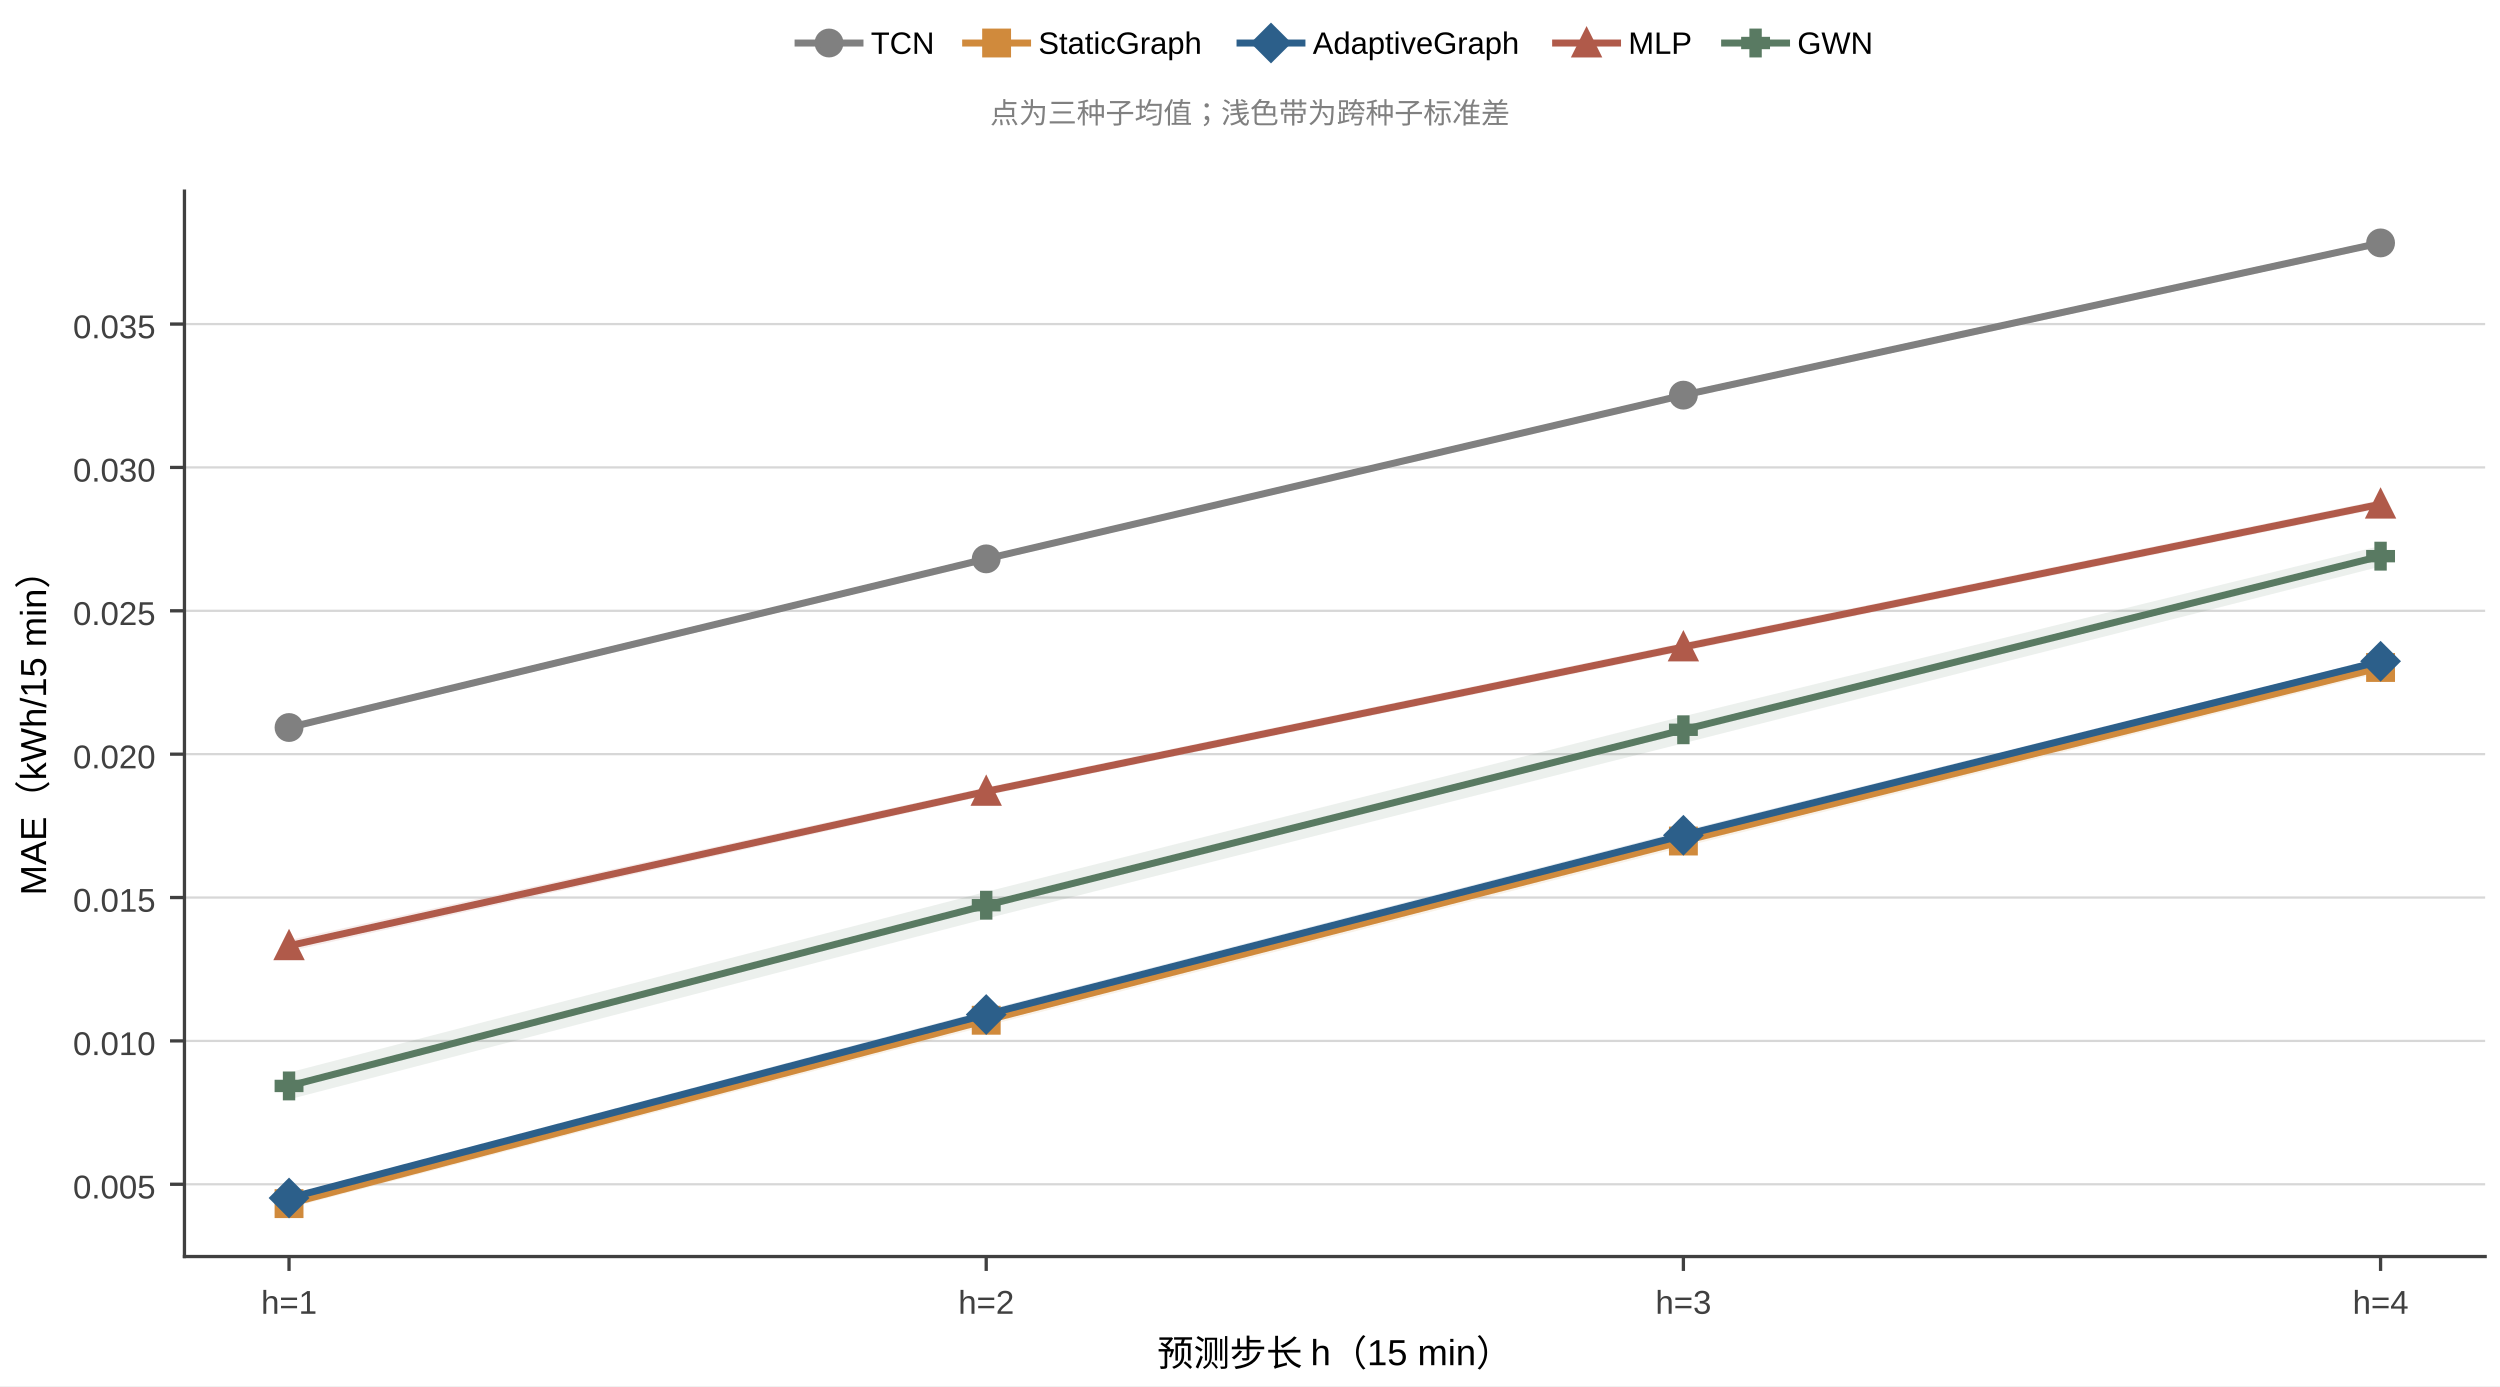
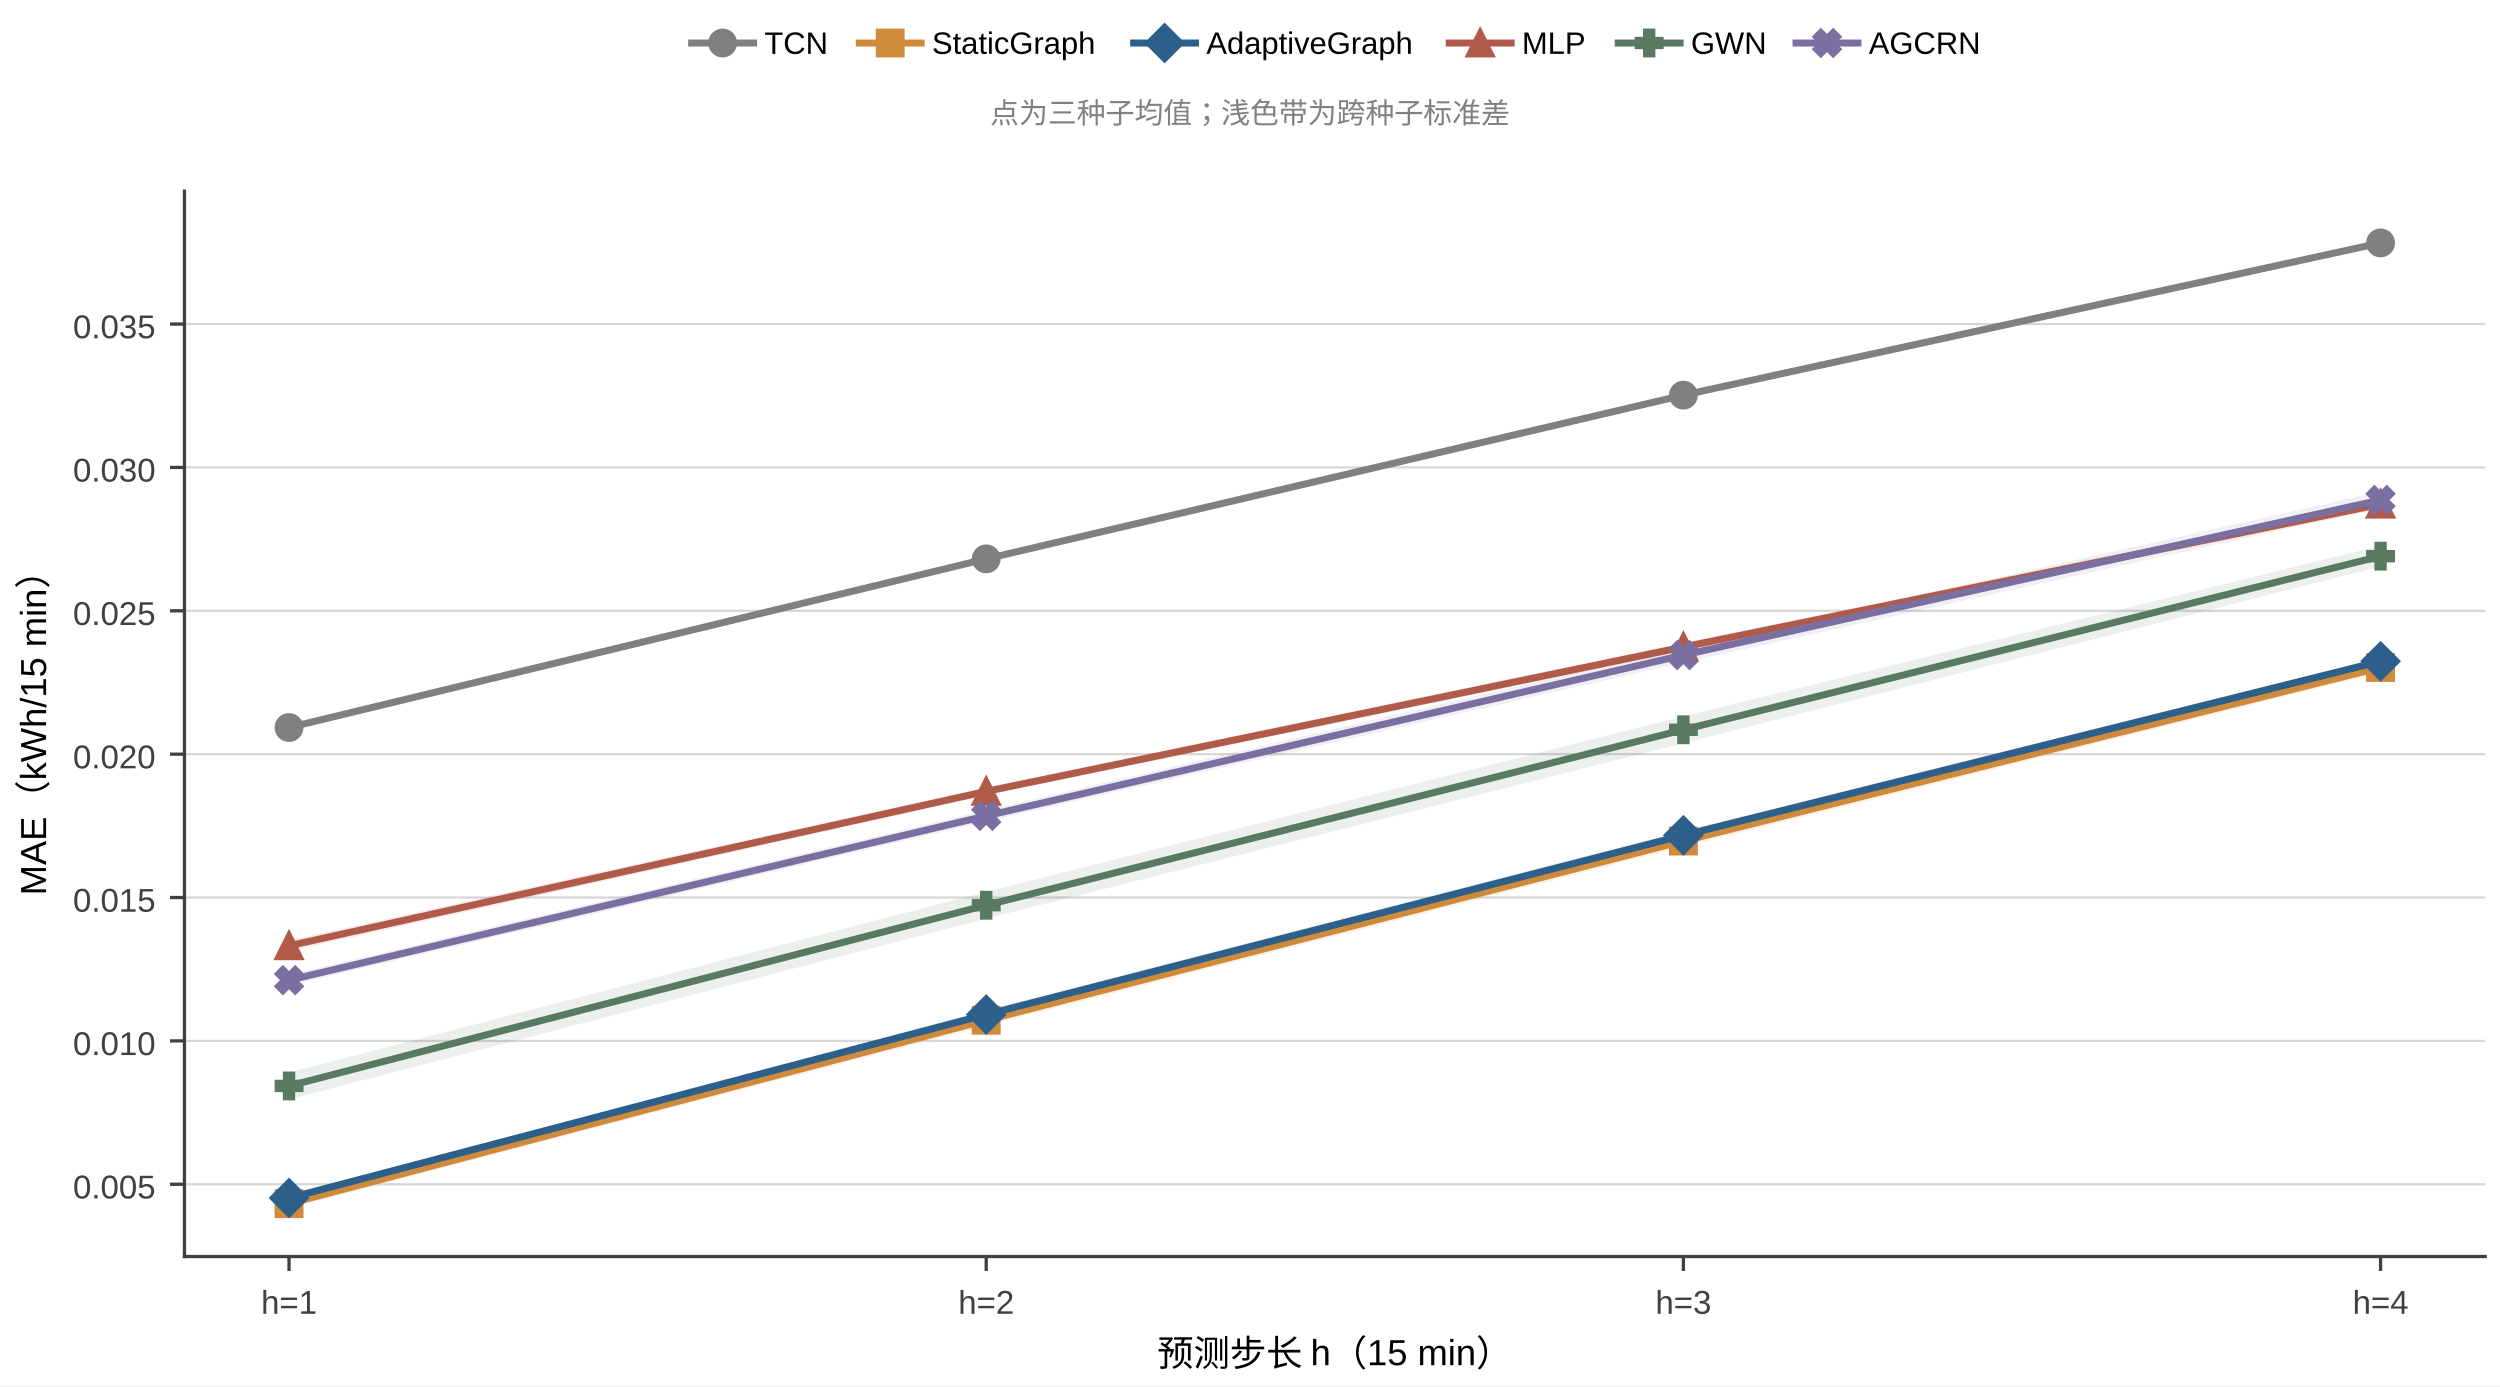
<svg xmlns="http://www.w3.org/2000/svg" xmlns:xlink="http://www.w3.org/1999/xlink" width="606pt" height="335.982pt" viewBox="0 0 606 335.982" version="1.1">
  <defs>
    <style type="text/css">*{stroke-linejoin: round; stroke-linecap: butt}</style>
  </defs>
  <g id="figure_1">
    <g id="patch_1">
      <path d="M 0 335.982  L 606 335.982  L 606 0  L 0 0  z " style="fill: #ffffff" />
    </g>
    <g id="axes_1">
      <g id="patch_2">
        <path d="M 44.712 304.582  L 602.4 304.582  L 602.4 46.334  L 44.712 46.334  z " style="fill: #ffffff" />
      </g>
      <g id="matplotlib.axis_1">
        <g id="xtick_1">
          <g id="line2d_1">
            <defs>
-               <path id="m1df931087f" d="M 0 0  L 0 3.5  " style="stroke: #404040; stroke-width: 0.8" />
+               <path id="m928a86bd0e" d="M 0 0  L 0 3.5  " style="stroke: #404040; stroke-width: 0.8" />
            </defs>
            <g>
-               <use xlink:href="#m1df931087f" x="70.062" y="304.582" style="fill: #404040; stroke: #404040; stroke-width: 0.8" />
+               <use xlink:href="#m928a86bd0e" x="70.062" y="304.582" style="fill: #404040; stroke: #404040; stroke-width: 0.8" />
            </g>
          </g>
          <g id="text_1">
            <text style="font-size: 8px; font-family: 'PingFang SC', 'Arial', 'Helvetica', 'DejaVu Sans', sans-serif; text-anchor: middle; fill: #404040" x="70.062" y="318.462" transform="rotate(-0 70.06191 318.4617)">h=1</text>
          </g>
        </g>
        <g id="xtick_2">
          <g id="line2d_2">
            <g>
-               <use xlink:href="#m1df931087f" x="239.058" y="304.582" style="fill: #404040; stroke: #404040; stroke-width: 0.8" />
+               <use xlink:href="#m928a86bd0e" x="239.058" y="304.582" style="fill: #404040; stroke: #404040; stroke-width: 0.8" />
            </g>
          </g>
          <g id="text_2">
            <text style="font-size: 8px; font-family: 'PingFang SC', 'Arial', 'Helvetica', 'DejaVu Sans', sans-serif; text-anchor: middle; fill: #404040" x="239.058" y="318.462" transform="rotate(-0 239.058 318.4617)">h=2</text>
          </g>
        </g>
        <g id="xtick_3">
          <g id="line2d_3">
            <g>
-               <use xlink:href="#m1df931087f" x="408.054" y="304.582" style="fill: #404040; stroke: #404040; stroke-width: 0.8" />
+               <use xlink:href="#m928a86bd0e" x="408.054" y="304.582" style="fill: #404040; stroke: #404040; stroke-width: 0.8" />
            </g>
          </g>
          <g id="text_3">
            <text style="font-size: 8px; font-family: 'PingFang SC', 'Arial', 'Helvetica', 'DejaVu Sans', sans-serif; text-anchor: middle; fill: #404040" x="408.054" y="318.462" transform="rotate(-0 408.054 318.4617)">h=3</text>
          </g>
        </g>
        <g id="xtick_4">
          <g id="line2d_4">
            <g>
-               <use xlink:href="#m1df931087f" x="577.05" y="304.582" style="fill: #404040; stroke: #404040; stroke-width: 0.8" />
+               <use xlink:href="#m928a86bd0e" x="577.05" y="304.582" style="fill: #404040; stroke: #404040; stroke-width: 0.8" />
            </g>
          </g>
          <g id="text_4">
            <text style="font-size: 8px; font-family: 'PingFang SC', 'Arial', 'Helvetica', 'DejaVu Sans', sans-serif; text-anchor: middle; fill: #404040" x="577.05" y="318.462" transform="rotate(-0 577.0501 318.4617)">h=4</text>
          </g>
        </g>
        <g id="text_5">
          <text style="font-size: 8.8px; font-family: 'PingFang SC', 'Arial', 'Helvetica', 'DejaVu Sans', sans-serif; text-anchor: middle" x="323.556" y="331.15" transform="rotate(-0 323.556 331.1497)">预测步长 h（15 min）</text>
        </g>
      </g>
      <g id="matplotlib.axis_2">
        <g id="ytick_1">
          <g id="line2d_5">
-             <path d="M 44.712 287.068  L 602.4 287.068  " clip-path="url(#p2def6d46af)" style="fill: none; stroke: #c8c8c8; stroke-opacity: 0.72; stroke-width: 0.55; stroke-linecap: square" />
+             <path d="M 44.712 287.068  L 602.4 287.068  " clip-path="url(#p3802f87def)" style="fill: none; stroke: #c8c8c8; stroke-opacity: 0.72; stroke-width: 0.55; stroke-linecap: square" />
          </g>
          <g id="line2d_6">
            <defs>
-               <path id="m14fee2d3b9" d="M 0 0  L -3.5 0  " style="stroke: #404040; stroke-width: 0.8" />
+               <path id="m4b156984c0" d="M 0 0  L -3.5 0  " style="stroke: #404040; stroke-width: 0.8" />
            </defs>
            <g>
-               <use xlink:href="#m14fee2d3b9" x="44.712" y="287.068" style="fill: #404040; stroke: #404040; stroke-width: 0.8" />
+               <use xlink:href="#m4b156984c0" x="44.712" y="287.068" style="fill: #404040; stroke: #404040; stroke-width: 0.8" />
            </g>
          </g>
          <g id="text_6">
            <text style="font-size: 8px; font-family: 'PingFang SC', 'Arial', 'Helvetica', 'DejaVu Sans', sans-serif; text-anchor: end; fill: #404040" x="37.712" y="290.508" transform="rotate(-0 37.7125 290.5079)">0.005</text>
          </g>
        </g>
        <g id="ytick_2">
          <g id="line2d_7">
-             <path d="M 44.712 252.315  L 602.4 252.315  " clip-path="url(#p2def6d46af)" style="fill: none; stroke: #c8c8c8; stroke-opacity: 0.72; stroke-width: 0.55; stroke-linecap: square" />
+             <path d="M 44.712 252.315  L 602.4 252.315  " clip-path="url(#p3802f87def)" style="fill: none; stroke: #c8c8c8; stroke-opacity: 0.72; stroke-width: 0.55; stroke-linecap: square" />
          </g>
          <g id="line2d_8">
            <g>
-               <use xlink:href="#m14fee2d3b9" x="44.712" y="252.315" style="fill: #404040; stroke: #404040; stroke-width: 0.8" />
+               <use xlink:href="#m4b156984c0" x="44.712" y="252.315" style="fill: #404040; stroke: #404040; stroke-width: 0.8" />
            </g>
          </g>
          <g id="text_7">
            <text style="font-size: 8px; font-family: 'PingFang SC', 'Arial', 'Helvetica', 'DejaVu Sans', sans-serif; text-anchor: end; fill: #404040" x="37.712" y="255.755" transform="rotate(-0 37.7125 255.755)">0.010</text>
          </g>
        </g>
        <g id="ytick_3">
          <g id="line2d_9">
-             <path d="M 44.712 217.562  L 602.4 217.562  " clip-path="url(#p2def6d46af)" style="fill: none; stroke: #c8c8c8; stroke-opacity: 0.72; stroke-width: 0.55; stroke-linecap: square" />
+             <path d="M 44.712 217.562  L 602.4 217.562  " clip-path="url(#p3802f87def)" style="fill: none; stroke: #c8c8c8; stroke-opacity: 0.72; stroke-width: 0.55; stroke-linecap: square" />
          </g>
          <g id="line2d_10">
            <g>
-               <use xlink:href="#m14fee2d3b9" x="44.712" y="217.562" style="fill: #404040; stroke: #404040; stroke-width: 0.8" />
+               <use xlink:href="#m4b156984c0" x="44.712" y="217.562" style="fill: #404040; stroke: #404040; stroke-width: 0.8" />
            </g>
          </g>
          <g id="text_8">
            <text style="font-size: 8px; font-family: 'PingFang SC', 'Arial', 'Helvetica', 'DejaVu Sans', sans-serif; text-anchor: end; fill: #404040" x="37.712" y="221.002" transform="rotate(-0 37.7125 221.0021)">0.015</text>
          </g>
        </g>
        <g id="ytick_4">
          <g id="line2d_11">
-             <path d="M 44.712 182.809  L 602.4 182.809  " clip-path="url(#p2def6d46af)" style="fill: none; stroke: #c8c8c8; stroke-opacity: 0.72; stroke-width: 0.55; stroke-linecap: square" />
+             <path d="M 44.712 182.809  L 602.4 182.809  " clip-path="url(#p3802f87def)" style="fill: none; stroke: #c8c8c8; stroke-opacity: 0.72; stroke-width: 0.55; stroke-linecap: square" />
          </g>
          <g id="line2d_12">
            <g>
-               <use xlink:href="#m14fee2d3b9" x="44.712" y="182.809" style="fill: #404040; stroke: #404040; stroke-width: 0.8" />
+               <use xlink:href="#m4b156984c0" x="44.712" y="182.809" style="fill: #404040; stroke: #404040; stroke-width: 0.8" />
            </g>
          </g>
          <g id="text_9">
            <text style="font-size: 8px; font-family: 'PingFang SC', 'Arial', 'Helvetica', 'DejaVu Sans', sans-serif; text-anchor: end; fill: #404040" x="37.712" y="186.249" transform="rotate(-0 37.7125 186.2493)">0.020</text>
          </g>
        </g>
        <g id="ytick_5">
          <g id="line2d_13">
-             <path d="M 44.712 148.056  L 602.4 148.056  " clip-path="url(#p2def6d46af)" style="fill: none; stroke: #c8c8c8; stroke-opacity: 0.72; stroke-width: 0.55; stroke-linecap: square" />
+             <path d="M 44.712 148.056  L 602.4 148.056  " clip-path="url(#p3802f87def)" style="fill: none; stroke: #c8c8c8; stroke-opacity: 0.72; stroke-width: 0.55; stroke-linecap: square" />
          </g>
          <g id="line2d_14">
            <g>
-               <use xlink:href="#m14fee2d3b9" x="44.712" y="148.056" style="fill: #404040; stroke: #404040; stroke-width: 0.8" />
+               <use xlink:href="#m4b156984c0" x="44.712" y="148.056" style="fill: #404040; stroke: #404040; stroke-width: 0.8" />
            </g>
          </g>
          <g id="text_10">
            <text style="font-size: 8px; font-family: 'PingFang SC', 'Arial', 'Helvetica', 'DejaVu Sans', sans-serif; text-anchor: end; fill: #404040" x="37.712" y="151.496" transform="rotate(-0 37.7125 151.4964)">0.025</text>
          </g>
        </g>
        <g id="ytick_6">
          <g id="line2d_15">
-             <path d="M 44.712 113.304  L 602.4 113.304  " clip-path="url(#p2def6d46af)" style="fill: none; stroke: #c8c8c8; stroke-opacity: 0.72; stroke-width: 0.55; stroke-linecap: square" />
+             <path d="M 44.712 113.304  L 602.4 113.304  " clip-path="url(#p3802f87def)" style="fill: none; stroke: #c8c8c8; stroke-opacity: 0.72; stroke-width: 0.55; stroke-linecap: square" />
          </g>
          <g id="line2d_16">
            <g>
-               <use xlink:href="#m14fee2d3b9" x="44.712" y="113.304" style="fill: #404040; stroke: #404040; stroke-width: 0.8" />
+               <use xlink:href="#m4b156984c0" x="44.712" y="113.304" style="fill: #404040; stroke: #404040; stroke-width: 0.8" />
            </g>
          </g>
          <g id="text_11">
            <text style="font-size: 8px; font-family: 'PingFang SC', 'Arial', 'Helvetica', 'DejaVu Sans', sans-serif; text-anchor: end; fill: #404040" x="37.712" y="116.744" transform="rotate(-0 37.7125 116.7435)">0.030</text>
          </g>
        </g>
        <g id="ytick_7">
          <g id="line2d_17">
-             <path d="M 44.712 78.551  L 602.4 78.551  " clip-path="url(#p2def6d46af)" style="fill: none; stroke: #c8c8c8; stroke-opacity: 0.72; stroke-width: 0.55; stroke-linecap: square" />
+             <path d="M 44.712 78.551  L 602.4 78.551  " clip-path="url(#p3802f87def)" style="fill: none; stroke: #c8c8c8; stroke-opacity: 0.72; stroke-width: 0.55; stroke-linecap: square" />
          </g>
          <g id="line2d_18">
            <g>
-               <use xlink:href="#m14fee2d3b9" x="44.712" y="78.551" style="fill: #404040; stroke: #404040; stroke-width: 0.8" />
+               <use xlink:href="#m4b156984c0" x="44.712" y="78.551" style="fill: #404040; stroke: #404040; stroke-width: 0.8" />
            </g>
          </g>
          <g id="text_12">
            <text style="font-size: 8px; font-family: 'PingFang SC', 'Arial', 'Helvetica', 'DejaVu Sans', sans-serif; text-anchor: end; fill: #404040" x="37.712" y="81.991" transform="rotate(-0 37.7125 81.99065)">0.035</text>
          </g>
        </g>
        <g id="text_13">
          <text style="font-size: 8.8px; font-family: 'PingFang SC', 'Arial', 'Helvetica', 'DejaVu Sans', sans-serif; text-anchor: middle" x="11.168" y="175.458" transform="rotate(-90 11.168 175.4581)">MAE（kWh/15 min）</text>
        </g>
      </g>
      <g id="FillBetweenPolyCollection_1">
        <defs>
-           <path id="m07c98b2406" d="M 70.062 -160.469  L 70.062 -158.794  L 239.058 -199.757  L 408.054 -239.416  L 577.05 -276.287  L 577.05 -277.909  L 577.05 -277.909  L 408.054 -240.98  L 239.058 -201.269  L 70.062 -160.469  z " />
-         </defs>
-         <g clip-path="url(#p2def6d46af)">
-           <use xlink:href="#m07c98b2406" x="0" y="335.982" style="fill: #808080; fill-opacity: 0.11" />
+           <path id="mbd17827df6" d="M 70.062 -160.469  L 70.062 -158.794  L 239.058 -199.757  L 408.054 -239.416  L 577.05 -276.287  L 577.05 -277.909  L 577.05 -277.909  L 408.054 -240.98  L 239.058 -201.269  L 70.062 -160.469  z " />
+         </defs>
+         <g clip-path="url(#p3802f87def)">
+           <use xlink:href="#mbd17827df6" x="0" y="335.982" style="fill: #808080; fill-opacity: 0.11" />
        </g>
      </g>
      <g id="FillBetweenPolyCollection_2">
        <defs>
-           <path id="mb786086ebe" d="M 70.062 -45.302  L 70.062 -43.139  L 239.058 -87.269  L 408.054 -130.685  L 577.05 -172.925  L 577.05 -175.441  L 577.05 -175.441  L 408.054 -133.548  L 239.058 -90.076  L 70.062 -45.302  z " />
-         </defs>
-         <g clip-path="url(#p2def6d46af)">
-           <use xlink:href="#mb786086ebe" x="0" y="335.982" style="fill: #d08a3c; fill-opacity: 0.11" />
+           <path id="m86148e9b53" d="M 70.062 -45.302  L 70.062 -43.139  L 239.058 -87.269  L 408.054 -130.685  L 577.05 -172.925  L 577.05 -175.441  L 577.05 -175.441  L 408.054 -133.548  L 239.058 -90.076  L 70.062 -45.302  z " />
+         </defs>
+         <g clip-path="url(#p3802f87def)">
+           <use xlink:href="#m86148e9b53" x="0" y="335.982" style="fill: #d08a3c; fill-opacity: 0.11" />
        </g>
      </g>
      <g id="FillBetweenPolyCollection_3">
        <defs>
-           <path id="m22eb8f0057" d="M 70.062 -46.402  L 70.062 -44.768  L 239.058 -88.996  L 408.054 -132.404  L 577.05 -174.871  L 577.05 -176.517  L 577.05 -176.517  L 408.054 -134.628  L 239.058 -91.124  L 70.062 -46.402  z " />
-         </defs>
-         <g clip-path="url(#p2def6d46af)">
-           <use xlink:href="#m22eb8f0057" x="0" y="335.982" style="fill: #2c5f8a; fill-opacity: 0.11" />
+           <path id="mce44989102" d="M 70.062 -46.402  L 70.062 -44.768  L 239.058 -88.996  L 408.054 -132.404  L 577.05 -174.871  L 577.05 -176.517  L 577.05 -176.517  L 408.054 -134.628  L 239.058 -91.124  L 70.062 -46.402  z " />
+         </defs>
+         <g clip-path="url(#p3802f87def)">
+           <use xlink:href="#mce44989102" x="0" y="335.982" style="fill: #2c5f8a; fill-opacity: 0.11" />
        </g>
      </g>
      <g id="FillBetweenPolyCollection_4">
        <defs>
-           <path id="m8f9070c5c4" d="M 70.062 -108.105  L 70.062 -105.362  L 239.058 -143.158  L 408.054 -178.125  L 577.05 -212.744  L 577.05 -214.796  L 577.05 -214.796  L 408.054 -180.181  L 239.058 -145.143  L 70.062 -108.105  z " />
-         </defs>
-         <g clip-path="url(#p2def6d46af)">
-           <use xlink:href="#m8f9070c5c4" x="0" y="335.982" style="fill: #b05a4a; fill-opacity: 0.11" />
+           <path id="m3a43907c38" d="M 70.062 -108.105  L 70.062 -105.362  L 239.058 -143.158  L 408.054 -178.125  L 577.05 -212.744  L 577.05 -214.796  L 577.05 -214.796  L 408.054 -180.181  L 239.058 -145.143  L 70.062 -108.105  z " />
+         </defs>
+         <g clip-path="url(#p3802f87def)">
+           <use xlink:href="#m3a43907c38" x="0" y="335.982" style="fill: #b05a4a; fill-opacity: 0.11" />
        </g>
      </g>
      <g id="FillBetweenPolyCollection_5">
        <defs>
-           <path id="mb3f7af5cd6" d="M 70.062 -76.007  L 70.062 -69.495  L 239.058 -113.301  L 408.054 -155.82  L 577.05 -198.653  L 577.05 -203.685  L 577.05 -203.685  L 408.054 -162.35  L 239.058 -119.813  L 70.062 -76.007  z " />
-         </defs>
-         <g clip-path="url(#p2def6d46af)">
-           <use xlink:href="#mb3f7af5cd6" x="0" y="335.982" style="fill: #597a62; fill-opacity: 0.11" />
+           <path id="m7959e739a9" d="M 70.062 -76.007  L 70.062 -69.495  L 239.058 -113.301  L 408.054 -155.82  L 577.05 -198.653  L 577.05 -203.685  L 577.05 -203.685  L 408.054 -162.35  L 239.058 -119.813  L 70.062 -76.007  z " />
+         </defs>
+         <g clip-path="url(#p3802f87def)">
+           <use xlink:href="#m7959e739a9" x="0" y="335.982" style="fill: #597a62; fill-opacity: 0.11" />
+         </g>
+       </g>
+       <g id="FillBetweenPolyCollection_6">
+         <defs>
+           <path id="m724791238d" d="M 70.062 -99.7  L 70.062 -97.095  L 239.058 -136.831  L 408.054 -175.364  L 577.05 -212.788  L 577.05 -216.8  L 577.05 -216.8  L 408.054 -179.016  L 239.058 -139.589  L 70.062 -99.7  z " />
+         </defs>
+         <g clip-path="url(#p3802f87def)">
+           <use xlink:href="#m724791238d" x="0" y="335.982" style="fill: #7a6fa0; fill-opacity: 0.11" />
        </g>
      </g>
      <g id="patch_3">
        <path d="M 44.712 304.582  L 44.712 46.334  " style="fill: none; stroke: #404040; stroke-width: 0.8; stroke-linejoin: miter; stroke-linecap: square" />
      </g>
      <g id="patch_4">
        <path d="M 44.712 304.582  L 602.4 304.582  " style="fill: none; stroke: #404040; stroke-width: 0.8; stroke-linejoin: miter; stroke-linecap: square" />
      </g>
      <g id="line2d_19">
-         <path d="M 70.062 176.35  L 239.058 135.469  L 408.054 95.784  L 577.05 58.884  " clip-path="url(#p2def6d46af)" style="fill: none; stroke: #808080; stroke-width: 1.7; stroke-linecap: square" />
-         <defs>
-           <path id="maafbc3c350" d="M 0 3  C 0.796 3 1.559 2.684 2.121 2.121  C 2.684 1.559 3 0.796 3 0  C 3 -0.796 2.684 -1.559 2.121 -2.121  C 1.559 -2.684 0.796 -3 0 -3  C -0.796 -3 -1.559 -2.684 -2.121 -2.121  C -2.684 -1.559 -3 -0.796 -3 0  C -3 0.796 -2.684 1.559 -2.121 2.121  C -1.559 2.684 -0.796 3 0 3  z " style="stroke: #808080" />
-         </defs>
-         <g clip-path="url(#p2def6d46af)">
-           <use xlink:href="#maafbc3c350" x="70.062" y="176.35" style="fill: #808080; stroke: #808080" />
-           <use xlink:href="#maafbc3c350" x="239.058" y="135.469" style="fill: #808080; stroke: #808080" />
-           <use xlink:href="#maafbc3c350" x="408.054" y="95.784" style="fill: #808080; stroke: #808080" />
-           <use xlink:href="#maafbc3c350" x="577.05" y="58.884" style="fill: #808080; stroke: #808080" />
+         <path d="M 70.062 176.35  L 239.058 135.469  L 408.054 95.784  L 577.05 58.884  " clip-path="url(#p3802f87def)" style="fill: none; stroke: #808080; stroke-width: 1.7; stroke-linecap: square" />
+         <defs>
+           <path id="mee30a16834" d="M 0 3  C 0.796 3 1.559 2.684 2.121 2.121  C 2.684 1.559 3 0.796 3 0  C 3 -0.796 2.684 -1.559 2.121 -2.121  C 1.559 -2.684 0.796 -3 0 -3  C -0.796 -3 -1.559 -2.684 -2.121 -2.121  C -2.684 -1.559 -3 -0.796 -3 0  C -3 0.796 -2.684 1.559 -2.121 2.121  C -1.559 2.684 -0.796 3 0 3  z " style="stroke: #808080" />
+         </defs>
+         <g clip-path="url(#p3802f87def)">
+           <use xlink:href="#mee30a16834" x="70.062" y="176.35" style="fill: #808080; stroke: #808080" />
+           <use xlink:href="#mee30a16834" x="239.058" y="135.469" style="fill: #808080; stroke: #808080" />
+           <use xlink:href="#mee30a16834" x="408.054" y="95.784" style="fill: #808080; stroke: #808080" />
+           <use xlink:href="#mee30a16834" x="577.05" y="58.884" style="fill: #808080; stroke: #808080" />
        </g>
      </g>
      <g id="line2d_20">
-         <path d="M 70.062 291.762  L 239.058 247.309  L 408.054 203.866  L 577.05 161.799  " clip-path="url(#p2def6d46af)" style="fill: none; stroke: #d08a3c; stroke-width: 1.7; stroke-linecap: square" />
-         <defs>
-           <path id="m0e47ac412d" d="M -3 3  L 3 3  L 3 -3  L -3 -3  z " style="stroke: #d08a3c; stroke-linejoin: miter" />
-         </defs>
-         <g clip-path="url(#p2def6d46af)">
-           <use xlink:href="#m0e47ac412d" x="70.062" y="291.762" style="fill: #d08a3c; stroke: #d08a3c; stroke-linejoin: miter" />
-           <use xlink:href="#m0e47ac412d" x="239.058" y="247.309" style="fill: #d08a3c; stroke: #d08a3c; stroke-linejoin: miter" />
-           <use xlink:href="#m0e47ac412d" x="408.054" y="203.866" style="fill: #d08a3c; stroke: #d08a3c; stroke-linejoin: miter" />
-           <use xlink:href="#m0e47ac412d" x="577.05" y="161.799" style="fill: #d08a3c; stroke: #d08a3c; stroke-linejoin: miter" />
+         <path d="M 70.062 291.762  L 239.058 247.309  L 408.054 203.866  L 577.05 161.799  " clip-path="url(#p3802f87def)" style="fill: none; stroke: #d08a3c; stroke-width: 1.7; stroke-linecap: square" />
+         <defs>
+           <path id="m5de2b3b8c2" d="M -3 3  L 3 3  L 3 -3  L -3 -3  z " style="stroke: #d08a3c; stroke-linejoin: miter" />
+         </defs>
+         <g clip-path="url(#p3802f87def)">
+           <use xlink:href="#m5de2b3b8c2" x="70.062" y="291.762" style="fill: #d08a3c; stroke: #d08a3c; stroke-linejoin: miter" />
+           <use xlink:href="#m5de2b3b8c2" x="239.058" y="247.309" style="fill: #d08a3c; stroke: #d08a3c; stroke-linejoin: miter" />
+           <use xlink:href="#m5de2b3b8c2" x="408.054" y="203.866" style="fill: #d08a3c; stroke: #d08a3c; stroke-linejoin: miter" />
+           <use xlink:href="#m5de2b3b8c2" x="577.05" y="161.799" style="fill: #d08a3c; stroke: #d08a3c; stroke-linejoin: miter" />
        </g>
      </g>
      <g id="line2d_21">
-         <path d="M 70.062 290.397  L 239.058 245.921  L 408.054 202.466  L 577.05 160.288  " clip-path="url(#p2def6d46af)" style="fill: none; stroke: #2c5f8a; stroke-width: 1.7; stroke-linecap: square" />
-         <defs>
-           <path id="m1eb4dfc1ba" d="M -0 4.243  L 4.243 0  L 0 -4.243  L -4.243 -0  z " style="stroke: #2c5f8a; stroke-linejoin: miter" />
-         </defs>
-         <g clip-path="url(#p2def6d46af)">
-           <use xlink:href="#m1eb4dfc1ba" x="70.062" y="290.397" style="fill: #2c5f8a; stroke: #2c5f8a; stroke-linejoin: miter" />
-           <use xlink:href="#m1eb4dfc1ba" x="239.058" y="245.921" style="fill: #2c5f8a; stroke: #2c5f8a; stroke-linejoin: miter" />
-           <use xlink:href="#m1eb4dfc1ba" x="408.054" y="202.466" style="fill: #2c5f8a; stroke: #2c5f8a; stroke-linejoin: miter" />
-           <use xlink:href="#m1eb4dfc1ba" x="577.05" y="160.288" style="fill: #2c5f8a; stroke: #2c5f8a; stroke-linejoin: miter" />
+         <path d="M 70.062 290.397  L 239.058 245.921  L 408.054 202.466  L 577.05 160.288  " clip-path="url(#p3802f87def)" style="fill: none; stroke: #2c5f8a; stroke-width: 1.7; stroke-linecap: square" />
+         <defs>
+           <path id="m55fb604476" d="M -0 4.243  L 4.243 0  L 0 -4.243  L -4.243 -0  z " style="stroke: #2c5f8a; stroke-linejoin: miter" />
+         </defs>
+         <g clip-path="url(#p3802f87def)">
+           <use xlink:href="#m55fb604476" x="70.062" y="290.397" style="fill: #2c5f8a; stroke: #2c5f8a; stroke-linejoin: miter" />
+           <use xlink:href="#m55fb604476" x="239.058" y="245.921" style="fill: #2c5f8a; stroke: #2c5f8a; stroke-linejoin: miter" />
+           <use xlink:href="#m55fb604476" x="408.054" y="202.466" style="fill: #2c5f8a; stroke: #2c5f8a; stroke-linejoin: miter" />
+           <use xlink:href="#m55fb604476" x="577.05" y="160.288" style="fill: #2c5f8a; stroke: #2c5f8a; stroke-linejoin: miter" />
        </g>
      </g>
      <g id="line2d_22">
-         <path d="M 70.062 229.248  L 239.058 191.831  L 408.054 156.829  L 577.05 122.212  " clip-path="url(#p2def6d46af)" style="fill: none; stroke: #b05a4a; stroke-width: 1.7; stroke-linecap: square" />
-         <defs>
-           <path id="mcce933987f" d="M 0 -3  L -3 3  L 3 3  z " style="stroke: #b05a4a; stroke-linejoin: miter" />
-         </defs>
-         <g clip-path="url(#p2def6d46af)">
-           <use xlink:href="#mcce933987f" x="70.062" y="229.248" style="fill: #b05a4a; stroke: #b05a4a; stroke-linejoin: miter" />
-           <use xlink:href="#mcce933987f" x="239.058" y="191.831" style="fill: #b05a4a; stroke: #b05a4a; stroke-linejoin: miter" />
-           <use xlink:href="#mcce933987f" x="408.054" y="156.829" style="fill: #b05a4a; stroke: #b05a4a; stroke-linejoin: miter" />
-           <use xlink:href="#mcce933987f" x="577.05" y="122.212" style="fill: #b05a4a; stroke: #b05a4a; stroke-linejoin: miter" />
+         <path d="M 70.062 229.248  L 239.058 191.831  L 408.054 156.829  L 577.05 122.212  " clip-path="url(#p3802f87def)" style="fill: none; stroke: #b05a4a; stroke-width: 1.7; stroke-linecap: square" />
+         <defs>
+           <path id="m783026f35c" d="M 0 -3  L -3 3  L 3 3  z " style="stroke: #b05a4a; stroke-linejoin: miter" />
+         </defs>
+         <g clip-path="url(#p3802f87def)">
+           <use xlink:href="#m783026f35c" x="70.062" y="229.248" style="fill: #b05a4a; stroke: #b05a4a; stroke-linejoin: miter" />
+           <use xlink:href="#m783026f35c" x="239.058" y="191.831" style="fill: #b05a4a; stroke: #b05a4a; stroke-linejoin: miter" />
+           <use xlink:href="#m783026f35c" x="408.054" y="156.829" style="fill: #b05a4a; stroke: #b05a4a; stroke-linejoin: miter" />
+           <use xlink:href="#m783026f35c" x="577.05" y="122.212" style="fill: #b05a4a; stroke: #b05a4a; stroke-linejoin: miter" />
        </g>
      </g>
      <g id="line2d_23">
-         <path d="M 70.062 263.231  L 239.058 219.425  L 408.054 176.897  L 577.05 134.813  " clip-path="url(#p2def6d46af)" style="fill: none; stroke: #597a62; stroke-width: 1.7; stroke-linecap: square" />
-         <defs>
-           <path id="m5182b5a8c0" d="M -1 3  L 1 3  L 1 1  L 3 1  L 3 -1  L 1 -1  L 1 -3  L -1 -3  L -1 -1  L -3 -1  L -3 1  L -1 1  z " style="stroke: #597a62; stroke-linejoin: miter" />
-         </defs>
-         <g clip-path="url(#p2def6d46af)">
-           <use xlink:href="#m5182b5a8c0" x="70.062" y="263.231" style="fill: #597a62; stroke: #597a62; stroke-linejoin: miter" />
-           <use xlink:href="#m5182b5a8c0" x="239.058" y="219.425" style="fill: #597a62; stroke: #597a62; stroke-linejoin: miter" />
-           <use xlink:href="#m5182b5a8c0" x="408.054" y="176.897" style="fill: #597a62; stroke: #597a62; stroke-linejoin: miter" />
-           <use xlink:href="#m5182b5a8c0" x="577.05" y="134.813" style="fill: #597a62; stroke: #597a62; stroke-linejoin: miter" />
+         <path d="M 70.062 263.231  L 239.058 219.425  L 408.054 176.897  L 577.05 134.813  " clip-path="url(#p3802f87def)" style="fill: none; stroke: #597a62; stroke-width: 1.7; stroke-linecap: square" />
+         <defs>
+           <path id="m5638aaa607" d="M -1 3  L 1 3  L 1 1  L 3 1  L 3 -1  L 1 -1  L 1 -3  L -1 -3  L -1 -1  L -3 -1  L -3 1  L -1 1  z " style="stroke: #597a62; stroke-linejoin: miter" />
+         </defs>
+         <g clip-path="url(#p3802f87def)">
+           <use xlink:href="#m5638aaa607" x="70.062" y="263.231" style="fill: #597a62; stroke: #597a62; stroke-linejoin: miter" />
+           <use xlink:href="#m5638aaa607" x="239.058" y="219.425" style="fill: #597a62; stroke: #597a62; stroke-linejoin: miter" />
+           <use xlink:href="#m5638aaa607" x="408.054" y="176.897" style="fill: #597a62; stroke: #597a62; stroke-linejoin: miter" />
+           <use xlink:href="#m5638aaa607" x="577.05" y="134.813" style="fill: #597a62; stroke: #597a62; stroke-linejoin: miter" />
+         </g>
+       </g>
+       <g id="line2d_24">
+         <path d="M 70.062 237.584  L 239.058 197.771  L 408.054 158.792  L 577.05 121.188  " clip-path="url(#p3802f87def)" style="fill: none; stroke: #7a6fa0; stroke-width: 1.7; stroke-linecap: square" />
+         <defs>
+           <path id="mff2baaf3e4" d="M -1.5 3  L 0 1.5  L 1.5 3  L 3 1.5  L 1.5 0  L 3 -1.5  L 1.5 -3  L 0 -1.5  L -1.5 -3  L -3 -1.5  L -1.5 0  L -3 1.5  z " style="stroke: #7a6fa0; stroke-linejoin: miter" />
+         </defs>
+         <g clip-path="url(#p3802f87def)">
+           <use xlink:href="#mff2baaf3e4" x="70.062" y="237.584" style="fill: #7a6fa0; stroke: #7a6fa0; stroke-linejoin: miter" />
+           <use xlink:href="#mff2baaf3e4" x="239.058" y="197.771" style="fill: #7a6fa0; stroke: #7a6fa0; stroke-linejoin: miter" />
+           <use xlink:href="#mff2baaf3e4" x="408.054" y="158.792" style="fill: #7a6fa0; stroke: #7a6fa0; stroke-linejoin: miter" />
+           <use xlink:href="#mff2baaf3e4" x="577.05" y="121.188" style="fill: #7a6fa0; stroke: #7a6fa0; stroke-linejoin: miter" />
        </g>
      </g>
      <g id="legend_1">
-         <g id="line2d_24">
-           <path d="M 193.457 10.425  L 200.957 10.425  L 208.457 10.425  " style="fill: none; stroke: #808080; stroke-width: 1.7; stroke-linecap: square" />
-           <g>
-             <use xlink:href="#maafbc3c350" x="200.957" y="10.425" style="fill: #808080; stroke: #808080" />
+         <g id="line2d_25">
+           <path d="M 167.665 10.425  L 175.165 10.425  L 182.665 10.425  " style="fill: none; stroke: #808080; stroke-width: 1.7; stroke-linecap: square" />
+           <g>
+             <use xlink:href="#mee30a16834" x="175.165" y="10.425" style="fill: #808080; stroke: #808080" />
          </g>
        </g>
        <g id="text_14">
-           <text style="font-size: 7.5px; font-family: 'PingFang SC', 'Arial', 'Helvetica', 'DejaVu Sans', sans-serif; text-anchor: start" x="211.082" y="13.05" transform="rotate(-0 211.0824 13.05)">TCN</text>
-         </g>
-         <g id="line2d_25">
-           <path d="M 234.078 10.425  L 241.578 10.425  L 249.078 10.425  " style="fill: none; stroke: #d08a3c; stroke-width: 1.7; stroke-linecap: square" />
-           <g>
-             <use xlink:href="#m0e47ac412d" x="241.578" y="10.425" style="fill: #d08a3c; stroke: #d08a3c; stroke-linejoin: miter" />
+           <text style="font-size: 7.5px; font-family: 'PingFang SC', 'Arial', 'Helvetica', 'DejaVu Sans', sans-serif; text-anchor: start" x="185.29" y="13.05" transform="rotate(-0 185.29 13.05)">TCN</text>
+         </g>
+         <g id="line2d_26">
+           <path d="M 208.286 10.425  L 215.786 10.425  L 223.286 10.425  " style="fill: none; stroke: #d08a3c; stroke-width: 1.7; stroke-linecap: square" />
+           <g>
+             <use xlink:href="#m5de2b3b8c2" x="215.786" y="10.425" style="fill: #d08a3c; stroke: #d08a3c; stroke-linejoin: miter" />
          </g>
        </g>
        <g id="text_15">
-           <text style="font-size: 7.5px; font-family: 'PingFang SC', 'Arial', 'Helvetica', 'DejaVu Sans', sans-serif; text-anchor: start" x="251.703" y="13.05" transform="rotate(-0 251.7031 13.05)">StaticGraph</text>
-         </g>
-         <g id="line2d_26">
-           <path d="M 300.588 10.425  L 308.088 10.425  L 315.588 10.425  " style="fill: none; stroke: #2c5f8a; stroke-width: 1.7; stroke-linecap: square" />
-           <g>
-             <use xlink:href="#m1eb4dfc1ba" x="308.088" y="10.425" style="fill: #2c5f8a; stroke: #2c5f8a; stroke-linejoin: miter" />
+           <text style="font-size: 7.5px; font-family: 'PingFang SC', 'Arial', 'Helvetica', 'DejaVu Sans', sans-serif; text-anchor: start" x="225.911" y="13.05" transform="rotate(-0 225.9107 13.05)">StaticGraph</text>
+         </g>
+         <g id="line2d_27">
+           <path d="M 274.795 10.425  L 282.295 10.425  L 289.795 10.425  " style="fill: none; stroke: #2c5f8a; stroke-width: 1.7; stroke-linecap: square" />
+           <g>
+             <use xlink:href="#m55fb604476" x="282.295" y="10.425" style="fill: #2c5f8a; stroke: #2c5f8a; stroke-linejoin: miter" />
          </g>
        </g>
        <g id="text_16">
-           <text style="font-size: 7.5px; font-family: 'PingFang SC', 'Arial', 'Helvetica', 'DejaVu Sans', sans-serif; text-anchor: start" x="318.213" y="13.05" transform="rotate(-0 318.2128 13.05)">AdaptiveGraph</text>
-         </g>
-         <g id="line2d_27">
-           <path d="M 377.087 10.425  L 384.587 10.425  L 392.087 10.425  " style="fill: none; stroke: #b05a4a; stroke-width: 1.7; stroke-linecap: square" />
-           <g>
-             <use xlink:href="#mcce933987f" x="384.587" y="10.425" style="fill: #b05a4a; stroke: #b05a4a; stroke-linejoin: miter" />
+           <text style="font-size: 7.5px; font-family: 'PingFang SC', 'Arial', 'Helvetica', 'DejaVu Sans', sans-serif; text-anchor: start" x="292.42" y="13.05" transform="rotate(-0 292.4205 13.05)">AdaptiveGraph</text>
+         </g>
+         <g id="line2d_28">
+           <path d="M 351.294 10.425  L 358.794 10.425  L 366.294 10.425  " style="fill: none; stroke: #b05a4a; stroke-width: 1.7; stroke-linecap: square" />
+           <g>
+             <use xlink:href="#m783026f35c" x="358.794" y="10.425" style="fill: #b05a4a; stroke: #b05a4a; stroke-linejoin: miter" />
          </g>
        </g>
        <g id="text_17">
-           <text style="font-size: 7.5px; font-family: 'PingFang SC', 'Arial', 'Helvetica', 'DejaVu Sans', sans-serif; text-anchor: start" x="394.712" y="13.05" transform="rotate(-0 394.7117 13.05)">MLP</text>
-         </g>
-         <g id="line2d_28">
-           <path d="M 418.052 10.425  L 425.552 10.425  L 433.052 10.425  " style="fill: none; stroke: #597a62; stroke-width: 1.7; stroke-linecap: square" />
-           <g>
-             <use xlink:href="#m5182b5a8c0" x="425.552" y="10.425" style="fill: #597a62; stroke: #597a62; stroke-linejoin: miter" />
+           <text style="font-size: 7.5px; font-family: 'PingFang SC', 'Arial', 'Helvetica', 'DejaVu Sans', sans-serif; text-anchor: start" x="368.919" y="13.05" transform="rotate(-0 368.9193 13.05)">MLP</text>
+         </g>
+         <g id="line2d_29">
+           <path d="M 392.26 10.425  L 399.76 10.425  L 407.26 10.425  " style="fill: none; stroke: #597a62; stroke-width: 1.7; stroke-linecap: square" />
+           <g>
+             <use xlink:href="#m5638aaa607" x="399.76" y="10.425" style="fill: #597a62; stroke: #597a62; stroke-linejoin: miter" />
          </g>
        </g>
        <g id="text_18">
-           <text style="font-size: 7.5px; font-family: 'PingFang SC', 'Arial', 'Helvetica', 'DejaVu Sans', sans-serif; text-anchor: start" x="435.677" y="13.05" transform="rotate(-0 435.6769 13.05)">GWN</text>
+           <text style="font-size: 7.5px; font-family: 'PingFang SC', 'Arial', 'Helvetica', 'DejaVu Sans', sans-serif; text-anchor: start" x="409.885" y="13.05" transform="rotate(-0 409.8845 13.05)">GWN</text>
+         </g>
+         <g id="line2d_30">
+           <path d="M 435.362 10.425  L 442.862 10.425  L 450.362 10.425  " style="fill: none; stroke: #7a6fa0; stroke-width: 1.7; stroke-linecap: square" />
+           <g>
+             <use xlink:href="#mff2baaf3e4" x="442.862" y="10.425" style="fill: #7a6fa0; stroke: #7a6fa0; stroke-linejoin: miter" />
+           </g>
+         </g>
+         <g id="text_19">
+           <text style="font-size: 7.5px; font-family: 'PingFang SC', 'Arial', 'Helvetica', 'DejaVu Sans', sans-serif; text-anchor: start" x="452.987" y="13.05" transform="rotate(-0 452.9873 13.05)">AGCRN</text>
        </g>
      </g>
    </g>
-     <g id="text_19">
+     <g id="text_20">
      <text style="font-size: 7px; font-family: 'PingFang SC', 'Arial', 'Helvetica', 'DejaVu Sans', sans-serif; text-anchor: middle; fill: #808080" x="303" y="29.886" transform="rotate(-0 302.9998 29.88593)">点为三种子均值；浅色带为跨种子标准差</text>
    </g>
  </g>
  <defs>
-     <clipPath id="p2def6d46af">
+     <clipPath id="p3802f87def">
      <rect x="44.712" y="46.334" width="557.687" height="258.247" />
    </clipPath>
  </defs>
</svg>
